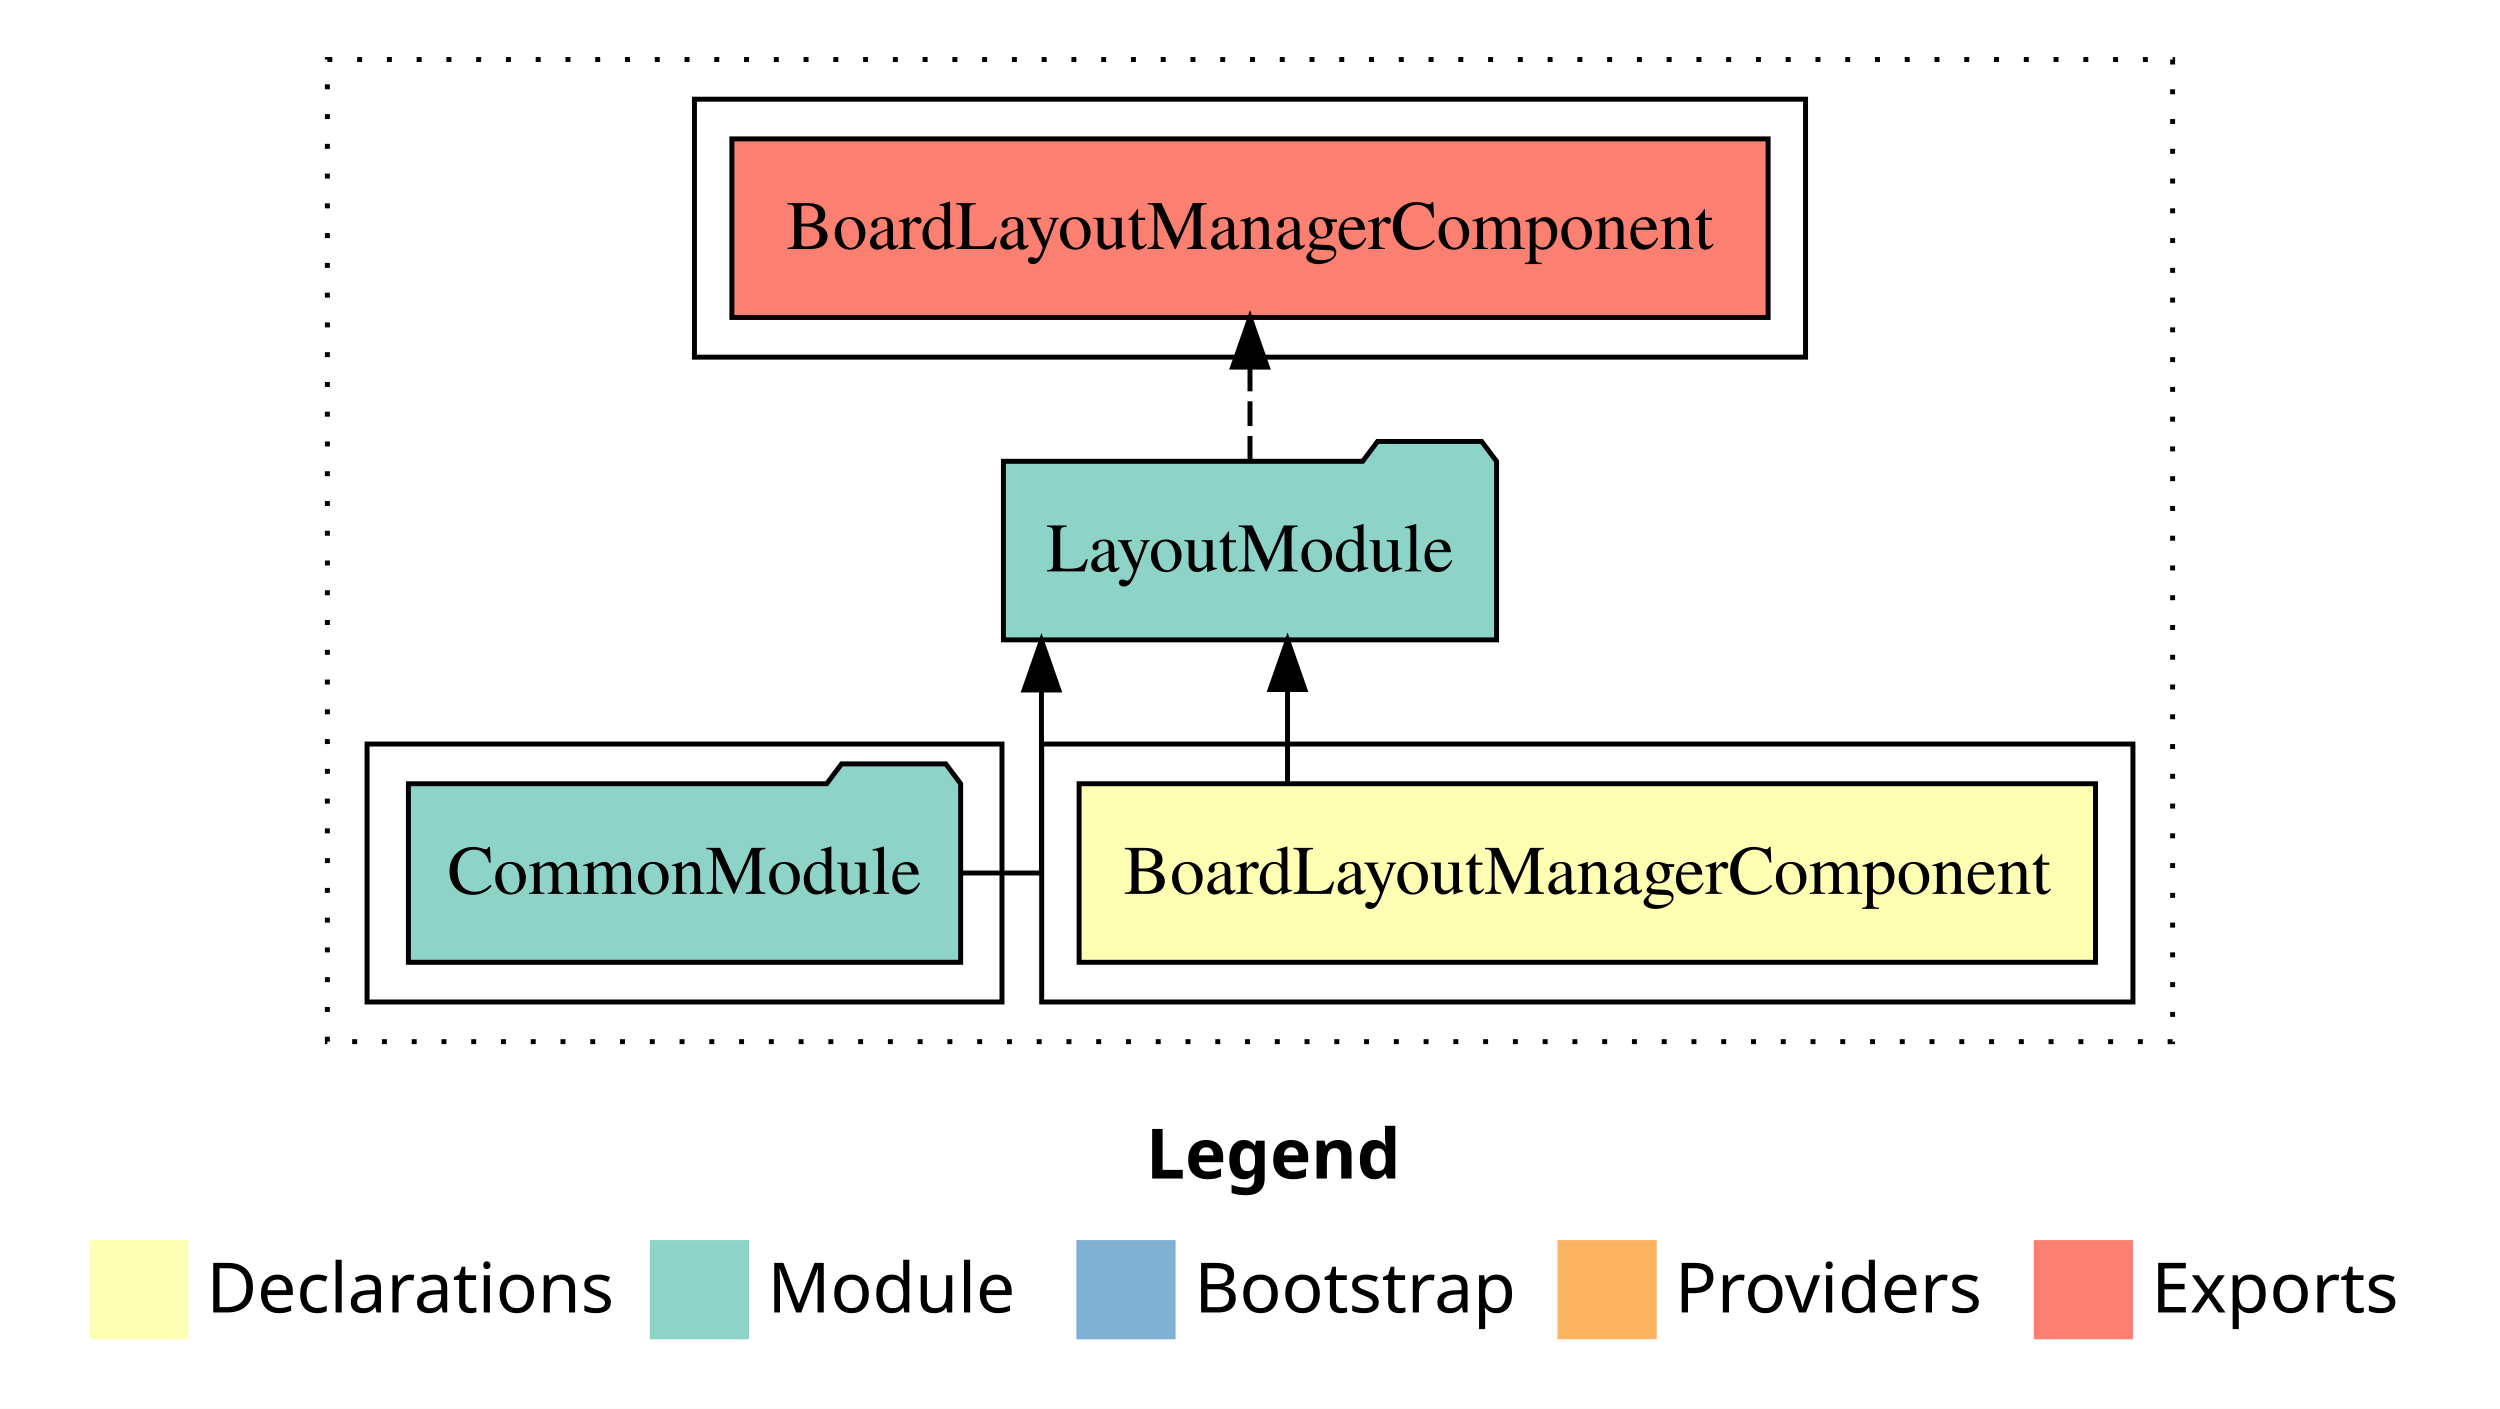
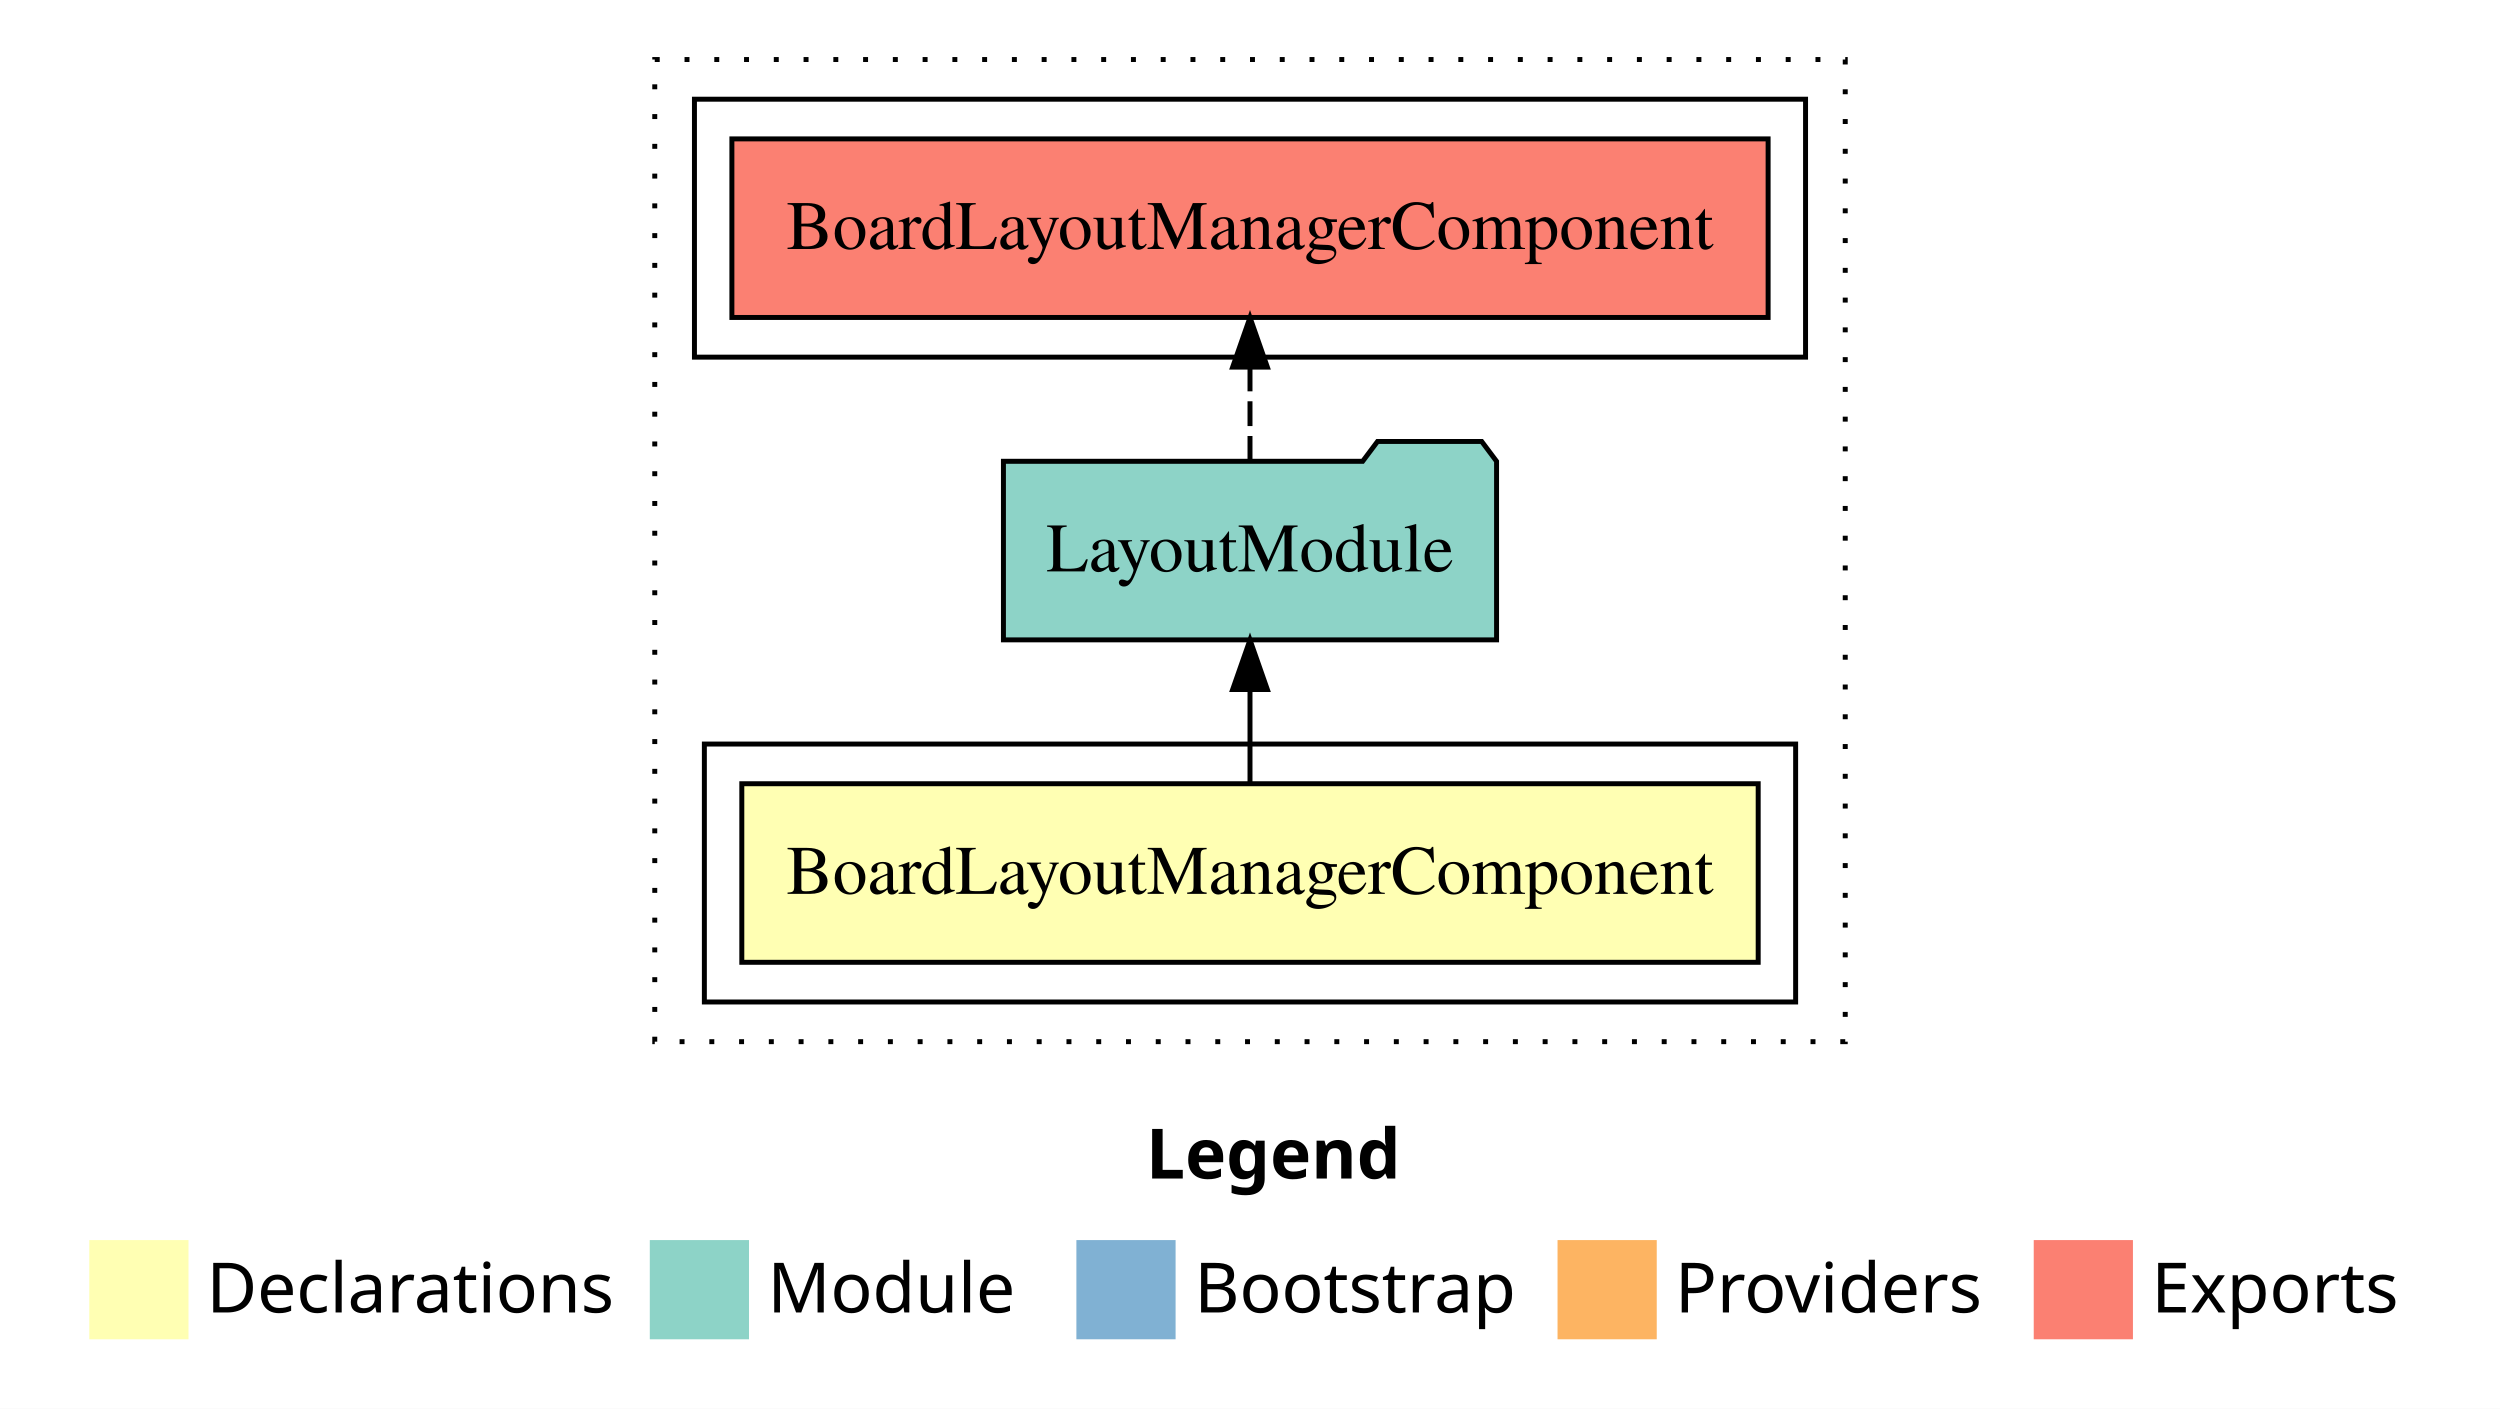
<svg xmlns="http://www.w3.org/2000/svg" width="504pt" height="284pt" viewBox="0.00 0.00 504.00 284.00">
  <g id="graph0" class="graph" transform="scale(1 1) rotate(0) translate(4 280)">
    <polygon fill="#ffffff" stroke="transparent" points="-4,4 -4,-280 500,-280 500,4 -4,4" />
    <text text-anchor="start" x="227.009" y="-42.4" font-family="sans-serif" font-weight="bold" font-size="14.00" fill="#000000">Legend</text>
    <polygon fill="#ffffb3" stroke="transparent" points="14,-10 14,-30 34,-30 34,-10 14,-10" />
    <text text-anchor="start" x="37.629" y="-15.4" font-family="sans-serif" font-size="14.00" fill="#000000">  Declarations</text>
    <polygon fill="#8dd3c7" stroke="transparent" points="127,-10 127,-30 147,-30 147,-10 127,-10" />
    <text text-anchor="start" x="150.725" y="-15.4" font-family="sans-serif" font-size="14.00" fill="#000000">  Module</text>
    <polygon fill="#80b1d3" stroke="transparent" points="213,-10 213,-30 233,-30 233,-10 213,-10" />
    <text text-anchor="start" x="236.781" y="-15.4" font-family="sans-serif" font-size="14.00" fill="#000000">  Bootstrap</text>
    <polygon fill="#fdb462" stroke="transparent" points="310,-10 310,-30 330,-30 330,-10 310,-10" />
    <text text-anchor="start" x="333.673" y="-15.4" font-family="sans-serif" font-size="14.00" fill="#000000">  Providers</text>
    <polygon fill="#fb8072" stroke="transparent" points="406,-10 406,-30 426,-30 426,-10 406,-10" />
    <text text-anchor="start" x="429.726" y="-15.4" font-family="sans-serif" font-size="14.00" fill="#000000">  Exports</text>
    <g id="clust1" class="cluster">
-       <polygon fill="none" stroke="#000000" stroke-dasharray="1,5" points="62,-70 62,-268 434,-268 434,-70 62,-70" />
+       <polygon fill="none" stroke="#000000" stroke-dasharray="1,5" points="128,-70 128,-268 368,-268 368,-70 128,-70" />
    </g>
    <g id="clust2" class="cluster">
-       <polygon fill="none" stroke="#000000" points="206,-78 206,-130 426,-130 426,-78 206,-78" />
-     </g>
-     <g id="clust4" class="cluster">
-       <polygon fill="none" stroke="#000000" points="70,-78 70,-130 198,-130 198,-78 70,-78" />
+       <polygon fill="none" stroke="#000000" points="138,-78 138,-130 358,-130 358,-78 138,-78" />
    </g>
    <g id="clust5" class="cluster">
      <polygon fill="none" stroke="#000000" points="136,-208 136,-260 360,-260 360,-208 136,-208" />
    </g>
    <g id="node1" class="node">
-       <polygon fill="#ffffb3" stroke="#000000" points="418.451,-122 213.549,-122 213.549,-86 418.451,-86 418.451,-122" />
-       <text text-anchor="middle" x="316" y="-99.8" font-family="Times,serif" font-size="14.00" fill="#000000">BoardLayoutManagerComponent</text>
+       <polygon fill="#ffffb3" stroke="#000000" points="350.451,-122 145.549,-122 145.549,-86 350.451,-86 350.451,-122" />
+       <text text-anchor="middle" x="248" y="-99.8" font-family="Times,serif" font-size="14.00" fill="#000000">BoardLayoutManagerComponent</text>
    </g>
    <g id="node2" class="node">
      <polygon fill="#8dd3c7" stroke="#000000" points="297.708,-187 294.708,-191 273.708,-191 270.708,-187 198.292,-187 198.292,-151 297.708,-151 297.708,-187" />
      <text text-anchor="middle" x="248" y="-164.8" font-family="Times,serif" font-size="14.00" fill="#000000">LayoutModule</text>
    </g>
    <g id="edge1" class="edge">
-       <path fill="none" stroke="#000000" d="M255.564,-122.106C255.564,-122.106 255.564,-140.991 255.564,-140.991" />
-       <polygon fill="#000000" stroke="#000000" points="252.064,-140.991 255.564,-150.991 259.064,-140.991 252.064,-140.991" />
+       <path fill="none" stroke="#000000" d="M248,-122.106C248,-122.106 248,-140.991 248,-140.991" />
+       <polygon fill="#000000" stroke="#000000" points="244.5,-140.991 248,-150.991 251.5,-140.991 244.5,-140.991" />
    </g>
-     <g id="node4" class="node">
+     <g id="node3" class="node">
      <polygon fill="#fb8072" stroke="#000000" points="352.452,-252 143.548,-252 143.548,-216 352.452,-216 352.452,-252" />
      <text text-anchor="middle" x="248" y="-229.8" font-family="Times,serif" font-size="14.00" fill="#000000">BoardLayoutManagerComponent </text>
    </g>
-     <g id="edge3" class="edge">
+     <g id="edge2" class="edge">
      <path fill="none" stroke="#000000" stroke-dasharray="5,2" d="M248,-187.106C248,-187.106 248,-205.991 248,-205.991" />
      <polygon fill="#000000" stroke="#000000" points="244.5,-205.991 248,-215.991 251.5,-205.991 244.5,-205.991" />
    </g>
-     <g id="node3" class="node">
-       <polygon fill="#8dd3c7" stroke="#000000" points="189.668,-122 186.668,-126 165.668,-126 162.668,-122 78.332,-122 78.332,-86 189.668,-86 189.668,-122" />
-       <text text-anchor="middle" x="134" y="-99.8" font-family="Times,serif" font-size="14.00" fill="#000000">CommonModule</text>
-     </g>
-     <g id="edge2" class="edge">
-       <path fill="none" stroke="#000000" d="M189.99,-104C199.28,-104 205.96,-104 205.96,-104 205.96,-104 205.96,-140.894 205.96,-140.894" />
-       <polygon fill="#000000" stroke="#000000" points="202.46,-140.894 205.96,-150.894 209.46,-140.894 202.46,-140.894" />
-     </g>
  </g>
</svg>
